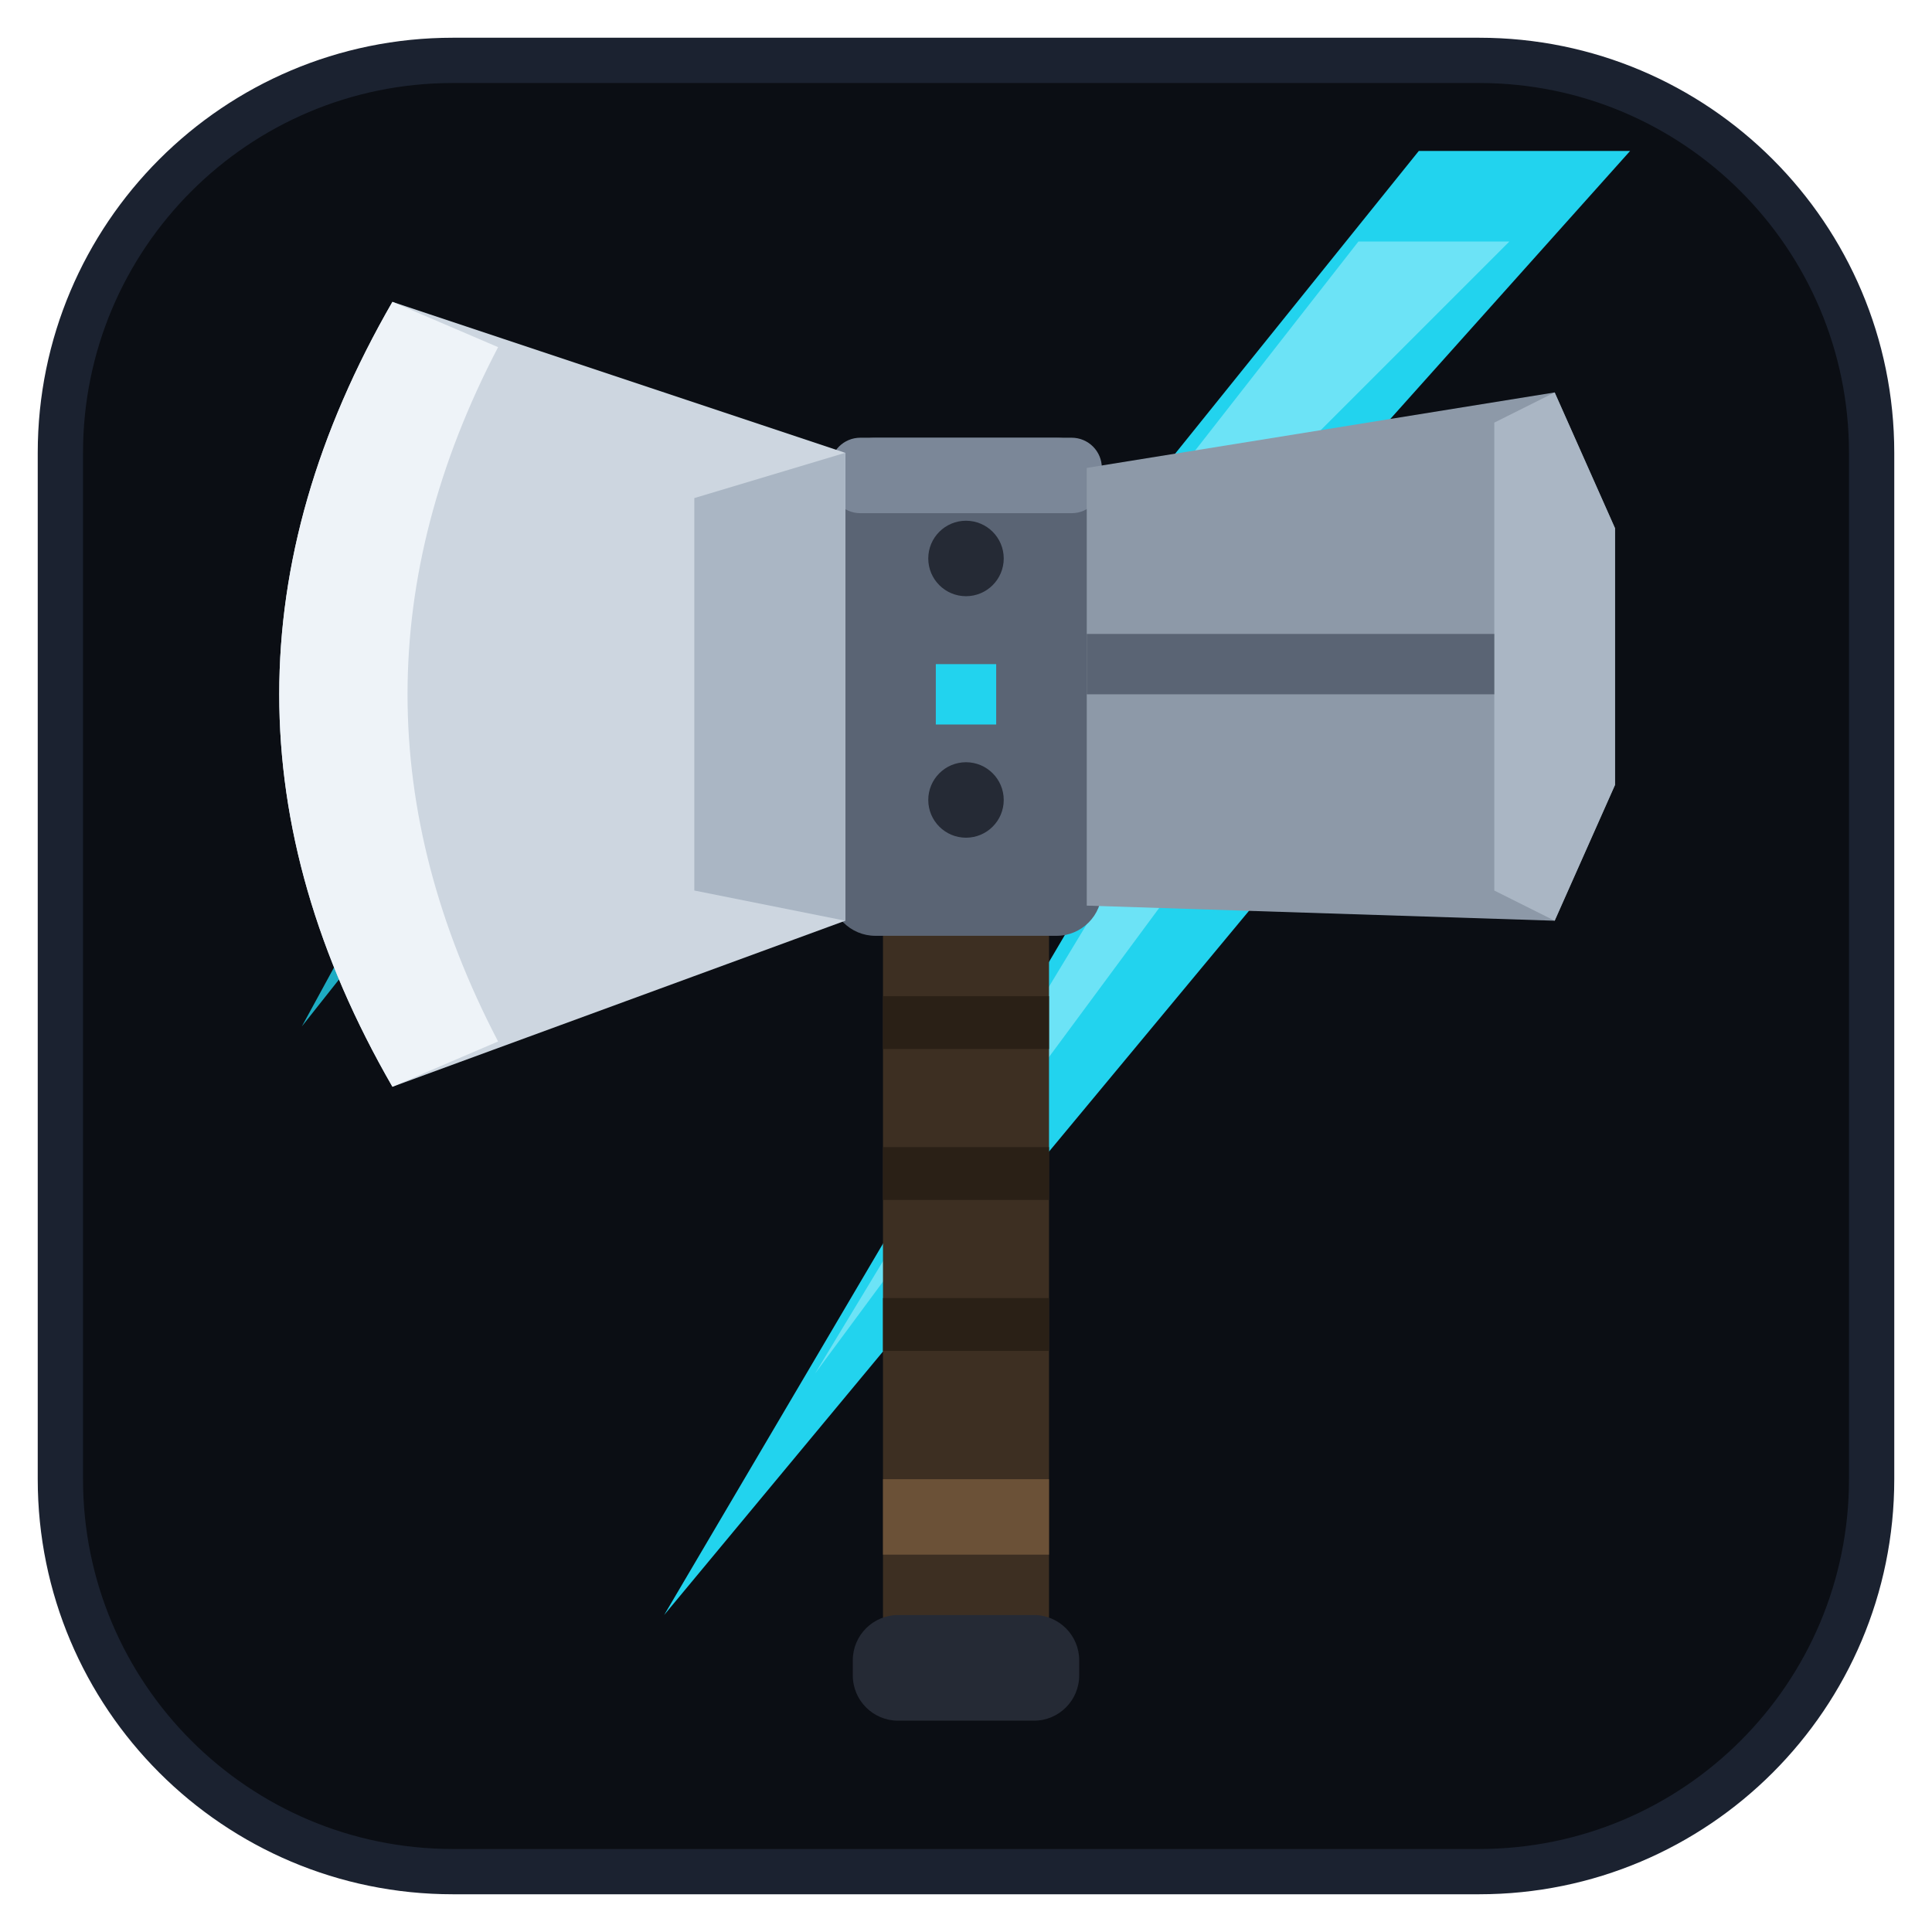
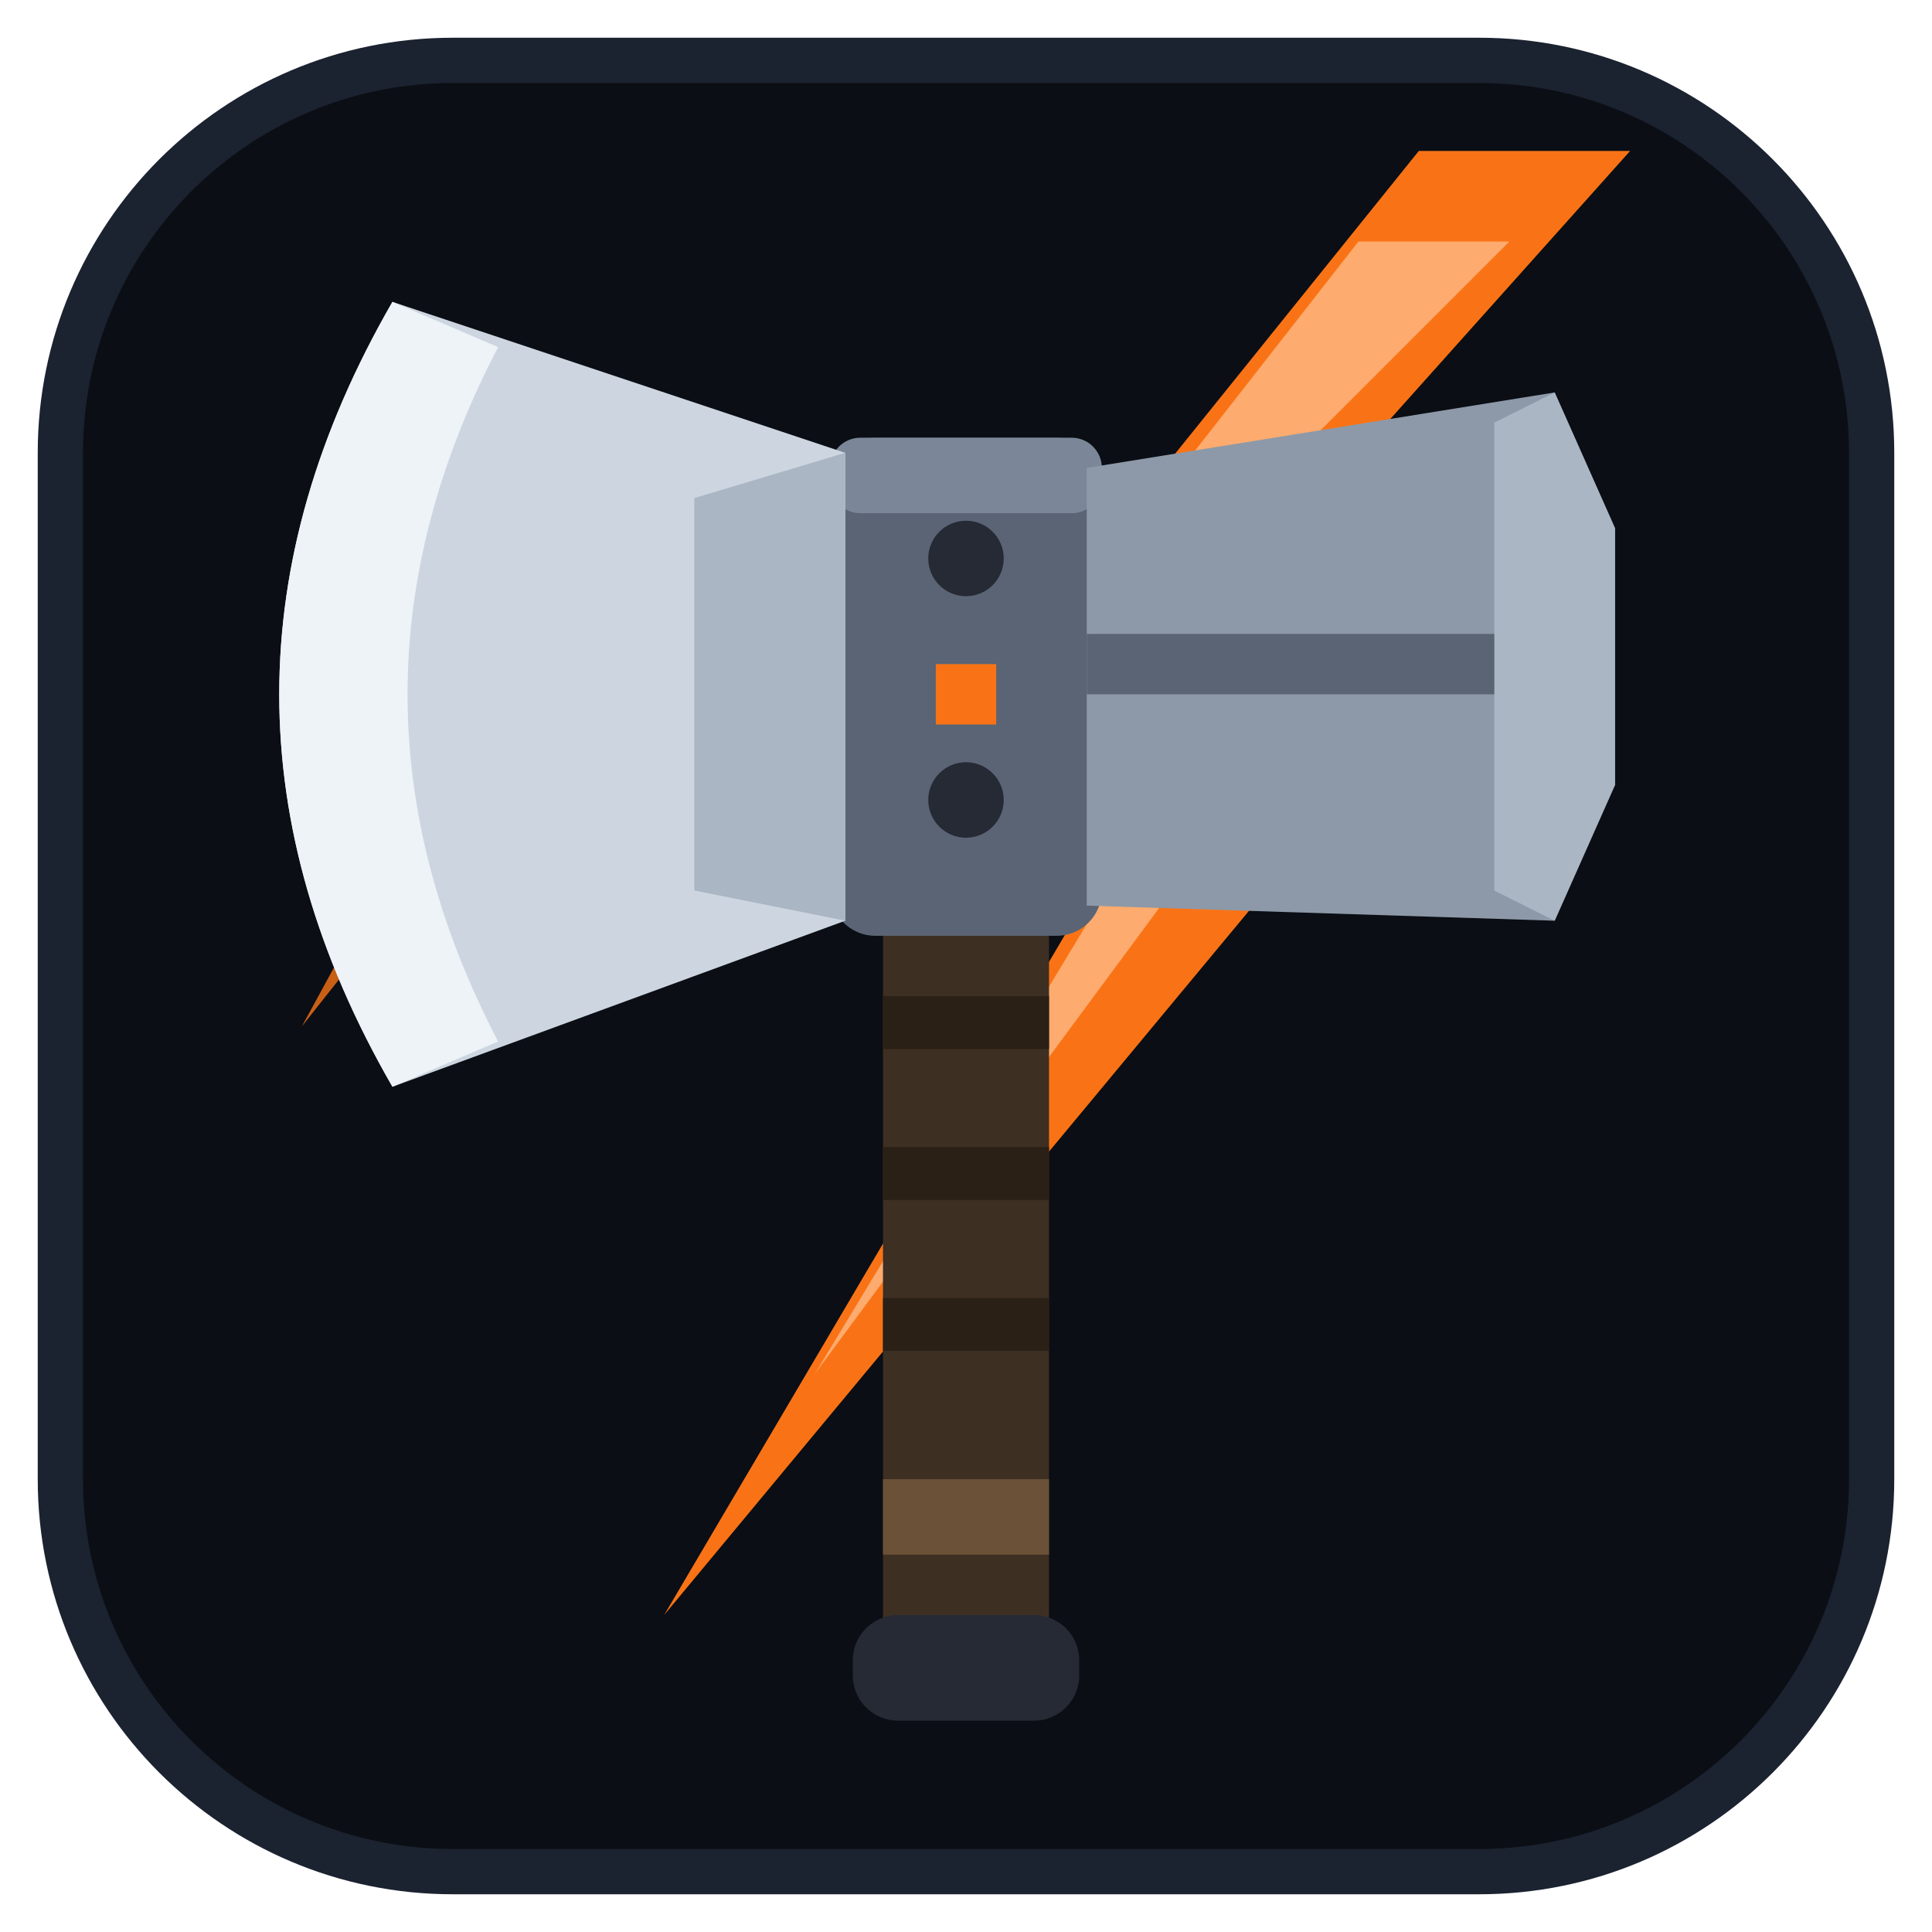
<svg xmlns="http://www.w3.org/2000/svg" viewBox="0 0 256 256">
  <rect x="8" y="8" width="240" height="240" rx="52" fill="#0b0e14" />
  <rect x="8" y="8" width="240" height="240" rx="52" fill="none" stroke="#1b2230" stroke-width="6" />
-   <polygon points="188,20 122,102 154,102 88,214 186,96 148,96 216,20" fill="#22d3ee" />
-   <polygon points="180,32 130,96 160,96 108,182 176,90 142,90 200,32" fill="#9deefb" fill-opacity="0.6" />
-   <polygon points="70,52 48,92 64,92 40,136 78,88 62,88 88,52" fill="#22d3ee" fill-opacity="0.8" />
+   <polygon points="188,20 122,102 154,102 88,214 186,96 148,96 216,20" fill="#f97316" />
+   <polygon points="180,32 130,96 160,96 108,182 176,90 142,90 200,32" fill="#ffd0a8" fill-opacity="0.6" />
+   <polygon points="70,52 48,92 64,92 40,136 78,88 62,88 88,52" fill="#f97316" fill-opacity="0.8" />
  <rect x="117" y="112" width="22" height="112" rx="10" fill="#3d2f22" />
  <rect x="117" y="132" width="22" height="7" fill="#2a2016" />
  <rect x="117" y="152" width="22" height="7" fill="#2a2016" />
  <rect x="117" y="172" width="22" height="7" fill="#2a2016" />
  <rect x="117" y="196" width="22" height="10" fill="#6b5137" />
  <rect x="113" y="214" width="30" height="14" rx="6" fill="#252a35" />
  <rect x="110" y="58" width="36" height="66" rx="6" fill="#5a6474" />
  <rect x="110" y="58" width="36" height="10" rx="4" fill="#7b8798" />
  <path d="M112 60 L52 40 Q22 92 52 144 L112 122 Z" fill="#cdd6e0" />
  <path d="M52 40 Q22 92 52 144 L66 138 Q42 92 66 46 Z" fill="#eef3f8" />
  <path d="M112 60 L92 66 L92 118 L112 122 Z" fill="#aab6c4" />
  <path d="M144 62 L206 52 L214 70 L214 104 L206 122 L144 120 Z" fill="#8d99a8" />
  <path d="M206 52 L214 70 L214 104 L206 122 L198 118 L198 56 Z" fill="#aab6c4" />
  <rect x="144" y="84" width="54" height="8" fill="#5a6474" />
  <circle cx="128" cy="74" r="5" fill="#252a35" />
  <circle cx="128" cy="106" r="5" fill="#252a35" />
-   <rect x="124" y="88" width="8" height="8" fill="#22d3ee" />
+   <rect x="124" y="88" width="8" height="8" fill="#f97316" />
</svg>
